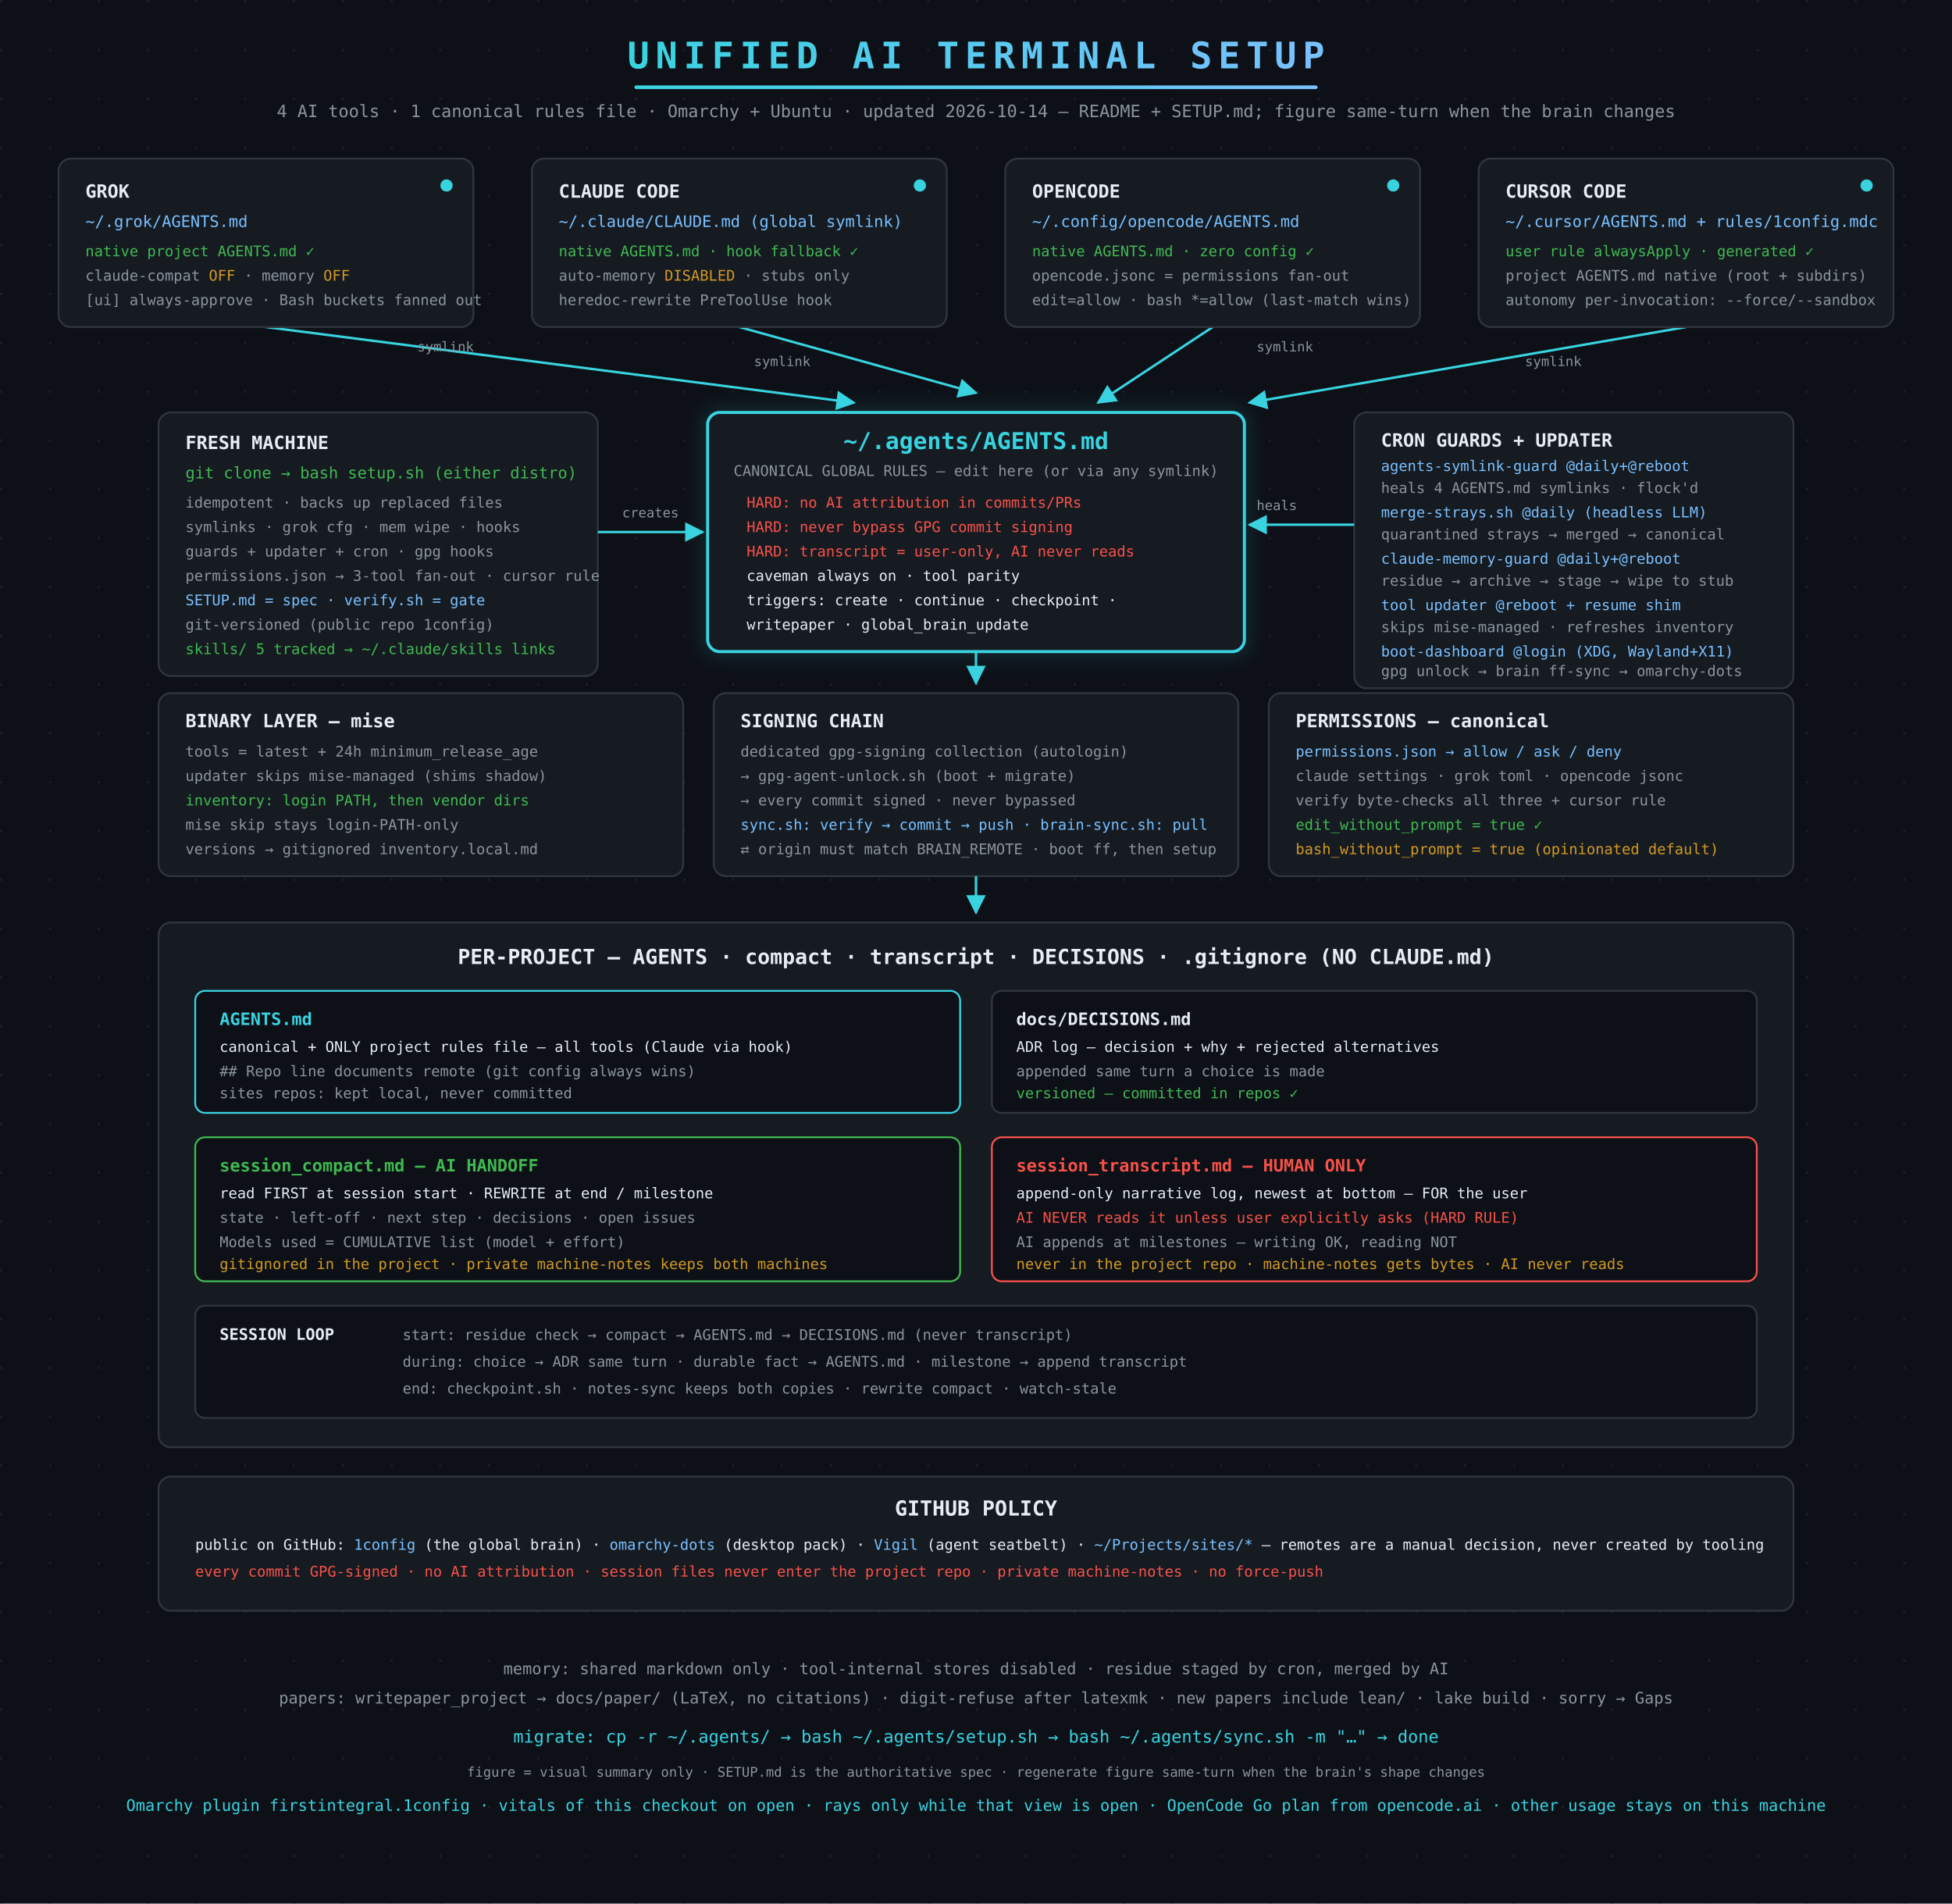
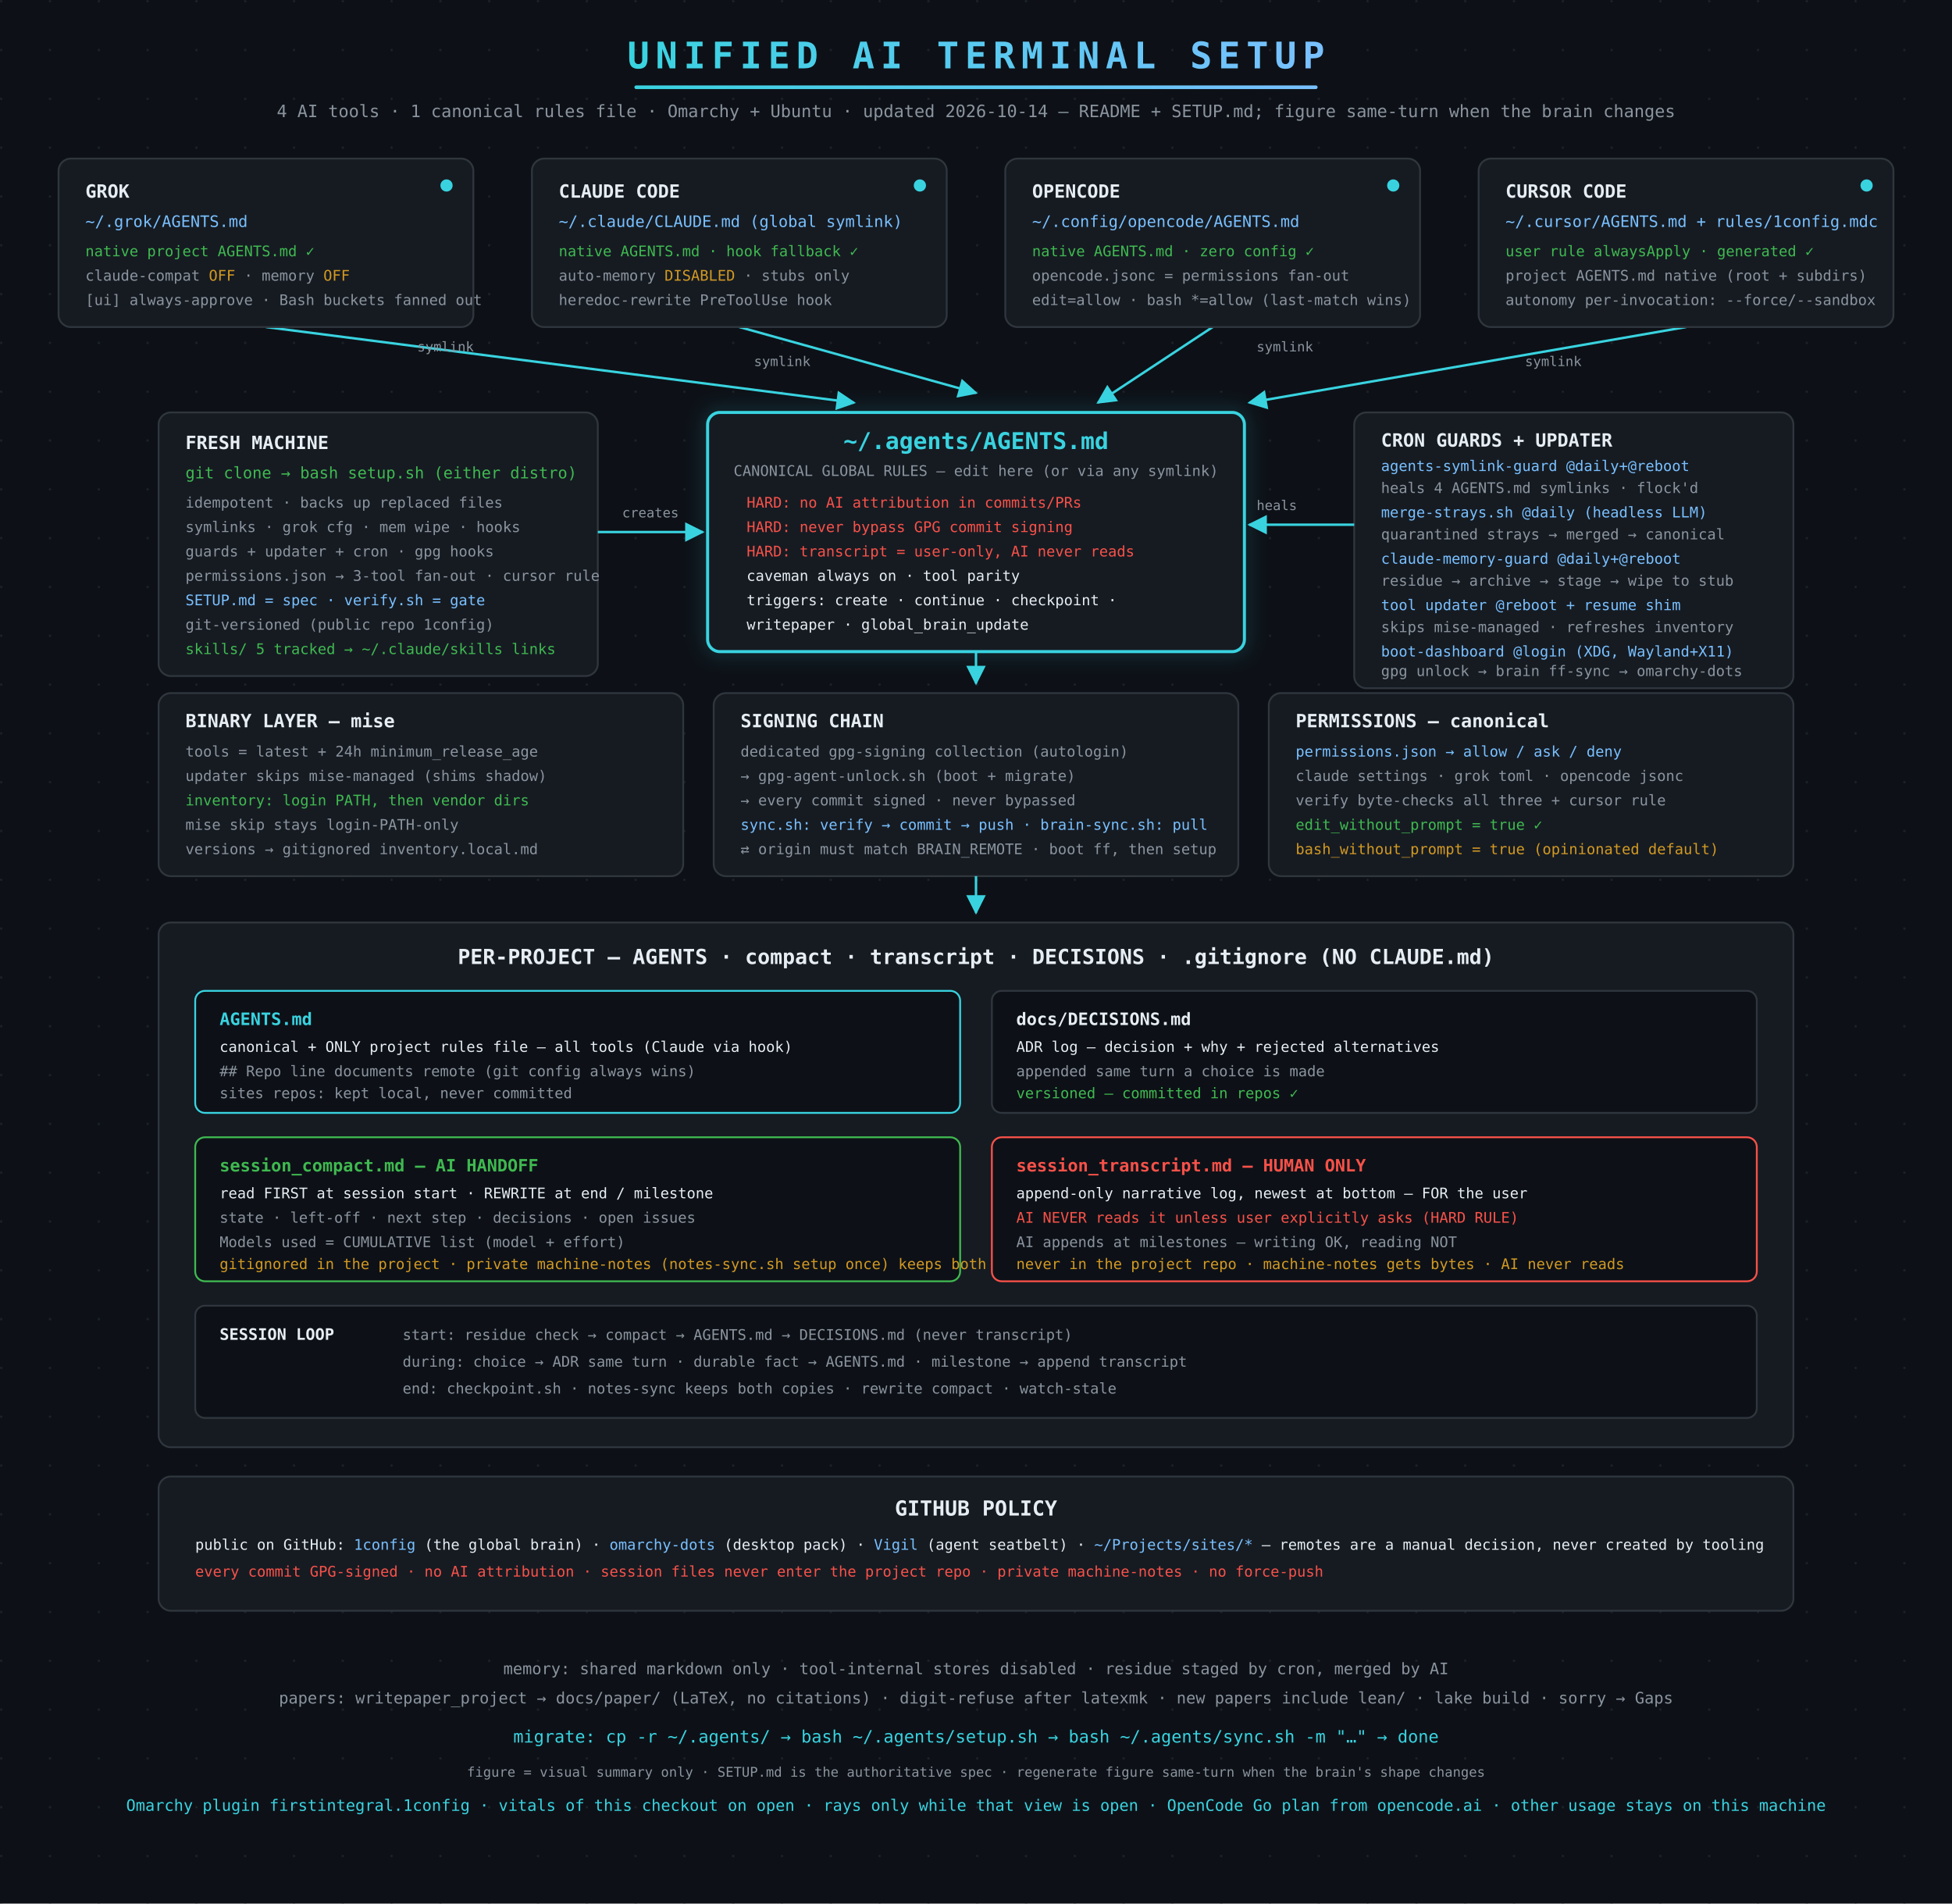
<svg xmlns="http://www.w3.org/2000/svg" width="1600" height="1560" viewBox="0 0 1600 1560" font-family="DejaVu Sans Mono, monospace">
  <defs>
    <pattern id="grid" width="40" height="40" patternUnits="userSpaceOnUse">
      <circle cx="1" cy="1" r="1" fill="#1c2128" />
    </pattern>
    <linearGradient id="acc" x1="0" y1="0" x2="1" y2="0">
      <stop offset="0" stop-color="#39d3e0" />
      <stop offset="1" stop-color="#79c0ff" />
    </linearGradient>
    <filter id="glow" x="-60%" y="-60%" width="220%" height="220%">
      <feGaussianBlur stdDeviation="7" />
    </filter>
    <marker id="arr" viewBox="0 0 10 10" refX="9" refY="5" markerWidth="8" markerHeight="8" orient="auto-start-reverse">
      <path d="M0,0 L10,5 L0,10 z" fill="#39d3e0" />
    </marker>
    <marker id="arrd" viewBox="0 0 10 10" refX="9" refY="5" markerWidth="7" markerHeight="7" orient="auto-start-reverse">
      <path d="M0,0 L10,5 L0,10 z" fill="#d29922" />
    </marker>
  </defs>
  <rect width="1600" height="1560" fill="#0d1117" />
  <rect width="1600" height="1560" fill="url(#grid)" />
  <text x="800" y="56" text-anchor="middle" font-size="30" font-weight="bold" fill="url(#acc)" letter-spacing="5">UNIFIED AI TERMINAL SETUP</text>
  <rect x="520" y="70" width="560" height="3" rx="1.5" fill="url(#acc)" />
  <text x="800" y="96" text-anchor="middle" font-size="14" fill="#8b949e">4 AI tools · 1 canonical rules file · Omarchy + Ubuntu · updated 2026-10-14 — README + SETUP.md; figure same-turn when the brain changes</text>
  <line x1="218" y1="268" x2="700" y2="330" stroke="#39d3e0" stroke-width="2" marker-end="url(#arr)" />
  <text x="342" y="288" font-size="11" fill="#8b949e">symlink</text>
  <line x1="606" y1="268" x2="800" y2="322" stroke="#39d3e0" stroke-width="2" marker-end="url(#arr)" />
  <text x="618" y="300" font-size="11" fill="#8b949e">symlink</text>
  <line x1="994" y1="268" x2="900" y2="330" stroke="#39d3e0" stroke-width="2" marker-end="url(#arr)" />
  <text x="1030" y="288" font-size="11" fill="#8b949e">symlink</text>
  <line x1="1382" y1="268" x2="1024" y2="330" stroke="#39d3e0" stroke-width="2" marker-end="url(#arr)" />
  <text x="1250" y="300" font-size="11" fill="#8b949e">symlink</text>
  <rect x="48" y="130" width="340" height="138" rx="10" fill="#161b22" stroke="#30363d" stroke-width="1.5" />
  <circle cx="366" cy="152" r="5" fill="#39d3e0" />
  <text x="70" y="162" font-size="15" font-weight="bold" fill="#e6edf3">GROK</text>
  <text x="70" y="186" font-size="13" fill="#79c0ff">~/.grok/AGENTS.md</text>
  <text x="70" y="210" font-size="12" fill="#3fb950">native project AGENTS.md ✓</text>
  <text x="70" y="230" font-size="12" fill="#8b949e">claude-compat <tspan fill="#d29922">OFF</tspan> · memory <tspan fill="#d29922">OFF</tspan>
  </text>
  <text x="70" y="250" font-size="12" fill="#8b949e">[ui] always-approve · Bash buckets fanned out</text>
  <rect x="436" y="130" width="340" height="138" rx="10" fill="#161b22" stroke="#30363d" stroke-width="1.5" />
  <circle cx="754" cy="152" r="5" fill="#39d3e0" />
  <text x="458" y="162" font-size="15" font-weight="bold" fill="#e6edf3">CLAUDE CODE</text>
  <text x="458" y="186" font-size="13" fill="#79c0ff">~/.claude/CLAUDE.md (global symlink)</text>
  <text x="458" y="210" font-size="12" fill="#3fb950">native AGENTS.md · hook fallback ✓</text>
  <text x="458" y="230" font-size="12" fill="#8b949e">auto-memory <tspan fill="#d29922">DISABLED</tspan> · stubs only</text>
  <text x="458" y="250" font-size="12" fill="#8b949e">heredoc-rewrite PreToolUse hook</text>
  <rect x="824" y="130" width="340" height="138" rx="10" fill="#161b22" stroke="#30363d" stroke-width="1.5" />
  <circle cx="1142" cy="152" r="5" fill="#39d3e0" />
  <text x="846" y="162" font-size="15" font-weight="bold" fill="#e6edf3">OPENCODE</text>
  <text x="846" y="186" font-size="13" fill="#79c0ff">~/.config/opencode/AGENTS.md</text>
  <text x="846" y="210" font-size="12" fill="#3fb950">native AGENTS.md · zero config ✓</text>
  <text x="846" y="230" font-size="12" fill="#8b949e">opencode.jsonc = permissions fan-out</text>
  <text x="846" y="250" font-size="12" fill="#8b949e">edit=allow · bash *=allow (last-match wins)</text>
  <rect x="1212" y="130" width="340" height="138" rx="10" fill="#161b22" stroke="#30363d" stroke-width="1.5" />
  <circle cx="1530" cy="152" r="5" fill="#39d3e0" />
  <text x="1234" y="162" font-size="15" font-weight="bold" fill="#e6edf3">CURSOR CODE</text>
  <text x="1234" y="186" font-size="13" fill="#79c0ff">~/.cursor/AGENTS.md + rules/1config.mdc</text>
  <text x="1234" y="210" font-size="12" fill="#3fb950">user rule alwaysApply · generated ✓</text>
  <text x="1234" y="230" font-size="12" fill="#8b949e">project AGENTS.md native (root + subdirs)</text>
  <text x="1234" y="250" font-size="12" fill="#8b949e">autonomy per-invocation: --force/--sandbox</text>
  <rect x="580" y="338" width="440" height="196" rx="10" fill="none" stroke="#39d3e0" stroke-width="2.5" opacity="0.55" filter="url(#glow)" />
  <rect x="580" y="338" width="440" height="196" rx="10" fill="#161b22" stroke="#39d3e0" stroke-width="2.5" />
  <text x="800" y="368" text-anchor="middle" font-size="19" font-weight="bold" fill="#39d3e0">~/.agents/AGENTS.md</text>
  <text x="800" y="390" text-anchor="middle" font-size="12" fill="#8b949e">CANONICAL GLOBAL RULES — edit here (or via any symlink)</text>
  <text x="612" y="416" font-size="12" fill="#f85149">HARD: no AI attribution in commits/PRs</text>
  <text x="612" y="436" font-size="12" fill="#f85149">HARD: never bypass GPG commit signing</text>
  <text x="612" y="456" font-size="12" fill="#f85149">HARD: transcript = user-only, AI never reads</text>
  <text x="612" y="476" font-size="12" fill="#e6edf3">caveman always on · tool parity</text>
  <text x="612" y="496" font-size="12" fill="#e6edf3">triggers: create · continue · checkpoint ·</text>
  <text x="612" y="516" font-size="12" fill="#e6edf3">writepaper · global_brain_update</text>
  <rect x="1110" y="338" width="360" height="226" rx="10" fill="#161b22" stroke="#30363d" stroke-width="1.5" />
  <text x="1132" y="366" font-size="15" font-weight="bold" fill="#e6edf3">CRON GUARDS + UPDATER</text>
  <text x="1132" y="386" font-size="12" fill="#79c0ff">agents-symlink-guard @daily+@reboot</text>
  <text x="1132" y="404" font-size="12" fill="#8b949e">heals 4 AGENTS.md symlinks · flock'd</text>
  <text x="1132" y="424" font-size="12" fill="#79c0ff">merge-strays.sh @daily (headless LLM)</text>
  <text x="1132" y="442" font-size="12" fill="#8b949e">quarantined strays → merged → canonical</text>
  <text x="1132" y="462" font-size="12" fill="#79c0ff">claude-memory-guard @daily+@reboot</text>
  <text x="1132" y="480" font-size="12" fill="#8b949e">residue → archive → stage → wipe to stub</text>
  <text x="1132" y="500" font-size="12" fill="#79c0ff">tool updater @reboot + resume shim</text>
  <text x="1132" y="518" font-size="12" fill="#8b949e">skips mise-managed · refreshes inventory</text>
  <text x="1132" y="538" font-size="12" fill="#79c0ff">boot-dashboard @login (XDG, Wayland+X11)</text>
  <text x="1132" y="554" font-size="12" fill="#8b949e">gpg unlock → brain ff-sync → omarchy-dots</text>
  <line x1="1110" y1="430" x2="1024" y2="430" stroke="#39d3e0" stroke-width="2" marker-end="url(#arr)" />
  <text x="1030" y="418" font-size="11" fill="#8b949e">heals</text>
  <rect x="130" y="338" width="360" height="216" rx="10" fill="#161b22" stroke="#30363d" stroke-width="1.5" />
  <text x="152" y="368" font-size="15" font-weight="bold" fill="#e6edf3">FRESH MACHINE</text>
  <text x="152" y="392" font-size="13" fill="#3fb950">git clone → bash setup.sh (either distro)</text>
  <text x="152" y="416" font-size="12" fill="#8b949e">idempotent · backs up replaced files</text>
  <text x="152" y="436" font-size="12" fill="#8b949e">symlinks · grok cfg · mem wipe · hooks</text>
  <text x="152" y="456" font-size="12" fill="#8b949e">guards + updater + cron · gpg hooks</text>
  <text x="152" y="476" font-size="12" fill="#8b949e">permissions.json → 3-tool fan-out · cursor rule</text>
  <text x="152" y="496" font-size="12" fill="#79c0ff">SETUP.md = spec · verify.sh = gate</text>
  <text x="152" y="516" font-size="12" fill="#8b949e">git-versioned (public repo 1config)</text>
  <text x="152" y="536" font-size="12" fill="#3fb950">skills/ 5 tracked → ~/.claude/skills links</text>
  <line x1="490" y1="436" x2="576" y2="436" stroke="#39d3e0" stroke-width="2" marker-end="url(#arr)" />
  <text x="510" y="424" font-size="11" fill="#8b949e">creates</text>
  <line x1="800" y1="534" x2="800" y2="560" stroke="#39d3e0" stroke-width="2" marker-end="url(#arr)" />
  <rect x="130" y="568" width="430" height="150" rx="10" fill="#161b22" stroke="#30363d" stroke-width="1.5" />
  <text x="152" y="596" font-size="15" font-weight="bold" fill="#e6edf3">BINARY LAYER — mise</text>
  <text x="152" y="620" font-size="12" fill="#8b949e">tools = latest + 24h minimum_release_age</text>
  <text x="152" y="640" font-size="12" fill="#8b949e">updater skips mise-managed (shims shadow)</text>
  <text x="152" y="660" font-size="12" fill="#3fb950">inventory: login PATH, then vendor dirs</text>
  <text x="152" y="680" font-size="12" fill="#8b949e">mise skip stays login-PATH-only</text>
  <text x="152" y="700" font-size="12" fill="#8b949e">versions → gitignored inventory.local.md</text>
  <rect x="585" y="568" width="430" height="150" rx="10" fill="#161b22" stroke="#30363d" stroke-width="1.5" />
  <text x="607" y="596" font-size="15" font-weight="bold" fill="#e6edf3">SIGNING CHAIN</text>
  <text x="607" y="620" font-size="12" fill="#8b949e">dedicated gpg-signing collection (autologin)</text>
  <text x="607" y="640" font-size="12" fill="#8b949e">→ gpg-agent-unlock.sh (boot + migrate)</text>
  <text x="607" y="660" font-size="12" fill="#8b949e">→ every commit signed · never bypassed</text>
  <text x="607" y="680" font-size="12" fill="#79c0ff">sync.sh: verify → commit → push · brain-sync.sh: pull</text>
  <text x="607" y="700" font-size="12" fill="#8b949e">⇄ origin must match BRAIN_REMOTE · boot ff, then setup</text>
  <rect x="1040" y="568" width="430" height="150" rx="10" fill="#161b22" stroke="#30363d" stroke-width="1.5" />
  <text x="1062" y="596" font-size="15" font-weight="bold" fill="#e6edf3">PERMISSIONS — canonical</text>
  <text x="1062" y="620" font-size="12" fill="#79c0ff">permissions.json → allow / ask / deny</text>
  <text x="1062" y="640" font-size="12" fill="#8b949e">claude settings · grok toml · opencode jsonc</text>
  <text x="1062" y="660" font-size="12" fill="#8b949e">verify byte-checks all three + cursor rule</text>
  <text x="1062" y="680" font-size="12" fill="#3fb950">edit_without_prompt = true ✓</text>
  <text x="1062" y="700" font-size="12" fill="#d29922">bash_without_prompt = true (opinionated default)</text>
  <line x1="800" y1="718" x2="800" y2="748" stroke="#39d3e0" stroke-width="2" marker-end="url(#arr)" />
  <rect x="130" y="756" width="1340" height="430" rx="10" fill="#161b22" stroke="#30363d" stroke-width="1.5" />
  <text x="800" y="790" text-anchor="middle" font-size="17" font-weight="bold" fill="#e6edf3">PER-PROJECT — AGENTS · compact · transcript · DECISIONS · .gitignore (NO CLAUDE.md)</text>
  <rect x="160" y="812" width="627" height="100" rx="8" fill="#0d1117" stroke="#39d3e0" stroke-width="1.5" />
  <text x="180" y="840" font-size="14" font-weight="bold" fill="#39d3e0">AGENTS.md</text>
  <text x="180" y="862" font-size="12" fill="#e6edf3">canonical + ONLY project rules file — all tools (Claude via hook)</text>
  <text x="180" y="882" font-size="12" fill="#8b949e">## Repo line documents remote (git config always wins)</text>
  <text x="180" y="900" font-size="12" fill="#8b949e">sites repos: kept local, never committed</text>
  <rect x="813" y="812" width="627" height="100" rx="8" fill="#0d1117" stroke="#30363d" stroke-width="1.5" />
  <text x="833" y="840" font-size="14" font-weight="bold" fill="#e6edf3">docs/DECISIONS.md</text>
  <text x="833" y="862" font-size="12" fill="#e6edf3">ADR log — decision + why + rejected alternatives</text>
  <text x="833" y="882" font-size="12" fill="#8b949e">appended same turn a choice is made</text>
  <text x="833" y="900" font-size="12" fill="#3fb950">versioned — committed in repos ✓</text>
  <rect x="160" y="932" width="627" height="118" rx="8" fill="#0d1117" stroke="#3fb950" stroke-width="1.5" />
  <text x="180" y="960" font-size="14" font-weight="bold" fill="#3fb950">session_compact.md — AI HANDOFF</text>
  <text x="180" y="982" font-size="12" fill="#e6edf3">read FIRST at session start · REWRITE at end / milestone</text>
  <text x="180" y="1002" font-size="12" fill="#8b949e">state · left-off · next step · decisions · open issues</text>
  <text x="180" y="1022" font-size="12" fill="#8b949e">Models used = CUMULATIVE list (model + effort)</text>
-   <text x="180" y="1040" font-size="12" fill="#d29922">gitignored in the project · private machine-notes keeps both machines</text>
+   <text x="180" y="1040" font-size="12" fill="#d29922">gitignored in the project · private machine-notes (notes-sync.sh setup once) keeps both machines</text>
  <rect x="813" y="932" width="627" height="118" rx="8" fill="#0d1117" stroke="#f85149" stroke-width="1.5" />
  <text x="833" y="960" font-size="14" font-weight="bold" fill="#f85149">session_transcript.md — HUMAN ONLY</text>
  <text x="833" y="982" font-size="12" fill="#e6edf3">append-only narrative log, newest at bottom — FOR the user</text>
  <text x="833" y="1002" font-size="12" fill="#f85149">AI NEVER reads it unless user explicitly asks (HARD RULE)</text>
  <text x="833" y="1022" font-size="12" fill="#8b949e">AI appends at milestones — writing OK, reading NOT</text>
  <text x="833" y="1040" font-size="12" fill="#d29922">never in the project repo · machine-notes gets bytes · AI never reads</text>
  <rect x="160" y="1070" width="1280" height="92" rx="8" fill="#0d1117" stroke="#30363d" stroke-width="1.5" />
  <text x="180" y="1098" font-size="13" font-weight="bold" fill="#e6edf3">SESSION LOOP</text>
  <text x="330" y="1098" font-size="12" fill="#8b949e">start: residue check → compact → AGENTS.md → DECISIONS.md (never transcript)</text>
  <text x="330" y="1120" font-size="12" fill="#8b949e">during: choice → ADR same turn · durable fact → AGENTS.md · milestone → append transcript</text>
  <text x="330" y="1142" font-size="12" fill="#8b949e">end: checkpoint.sh · notes-sync keeps both copies · rewrite compact · watch-stale</text>
  <rect x="130" y="1210" width="1340" height="110" rx="10" fill="#161b22" stroke="#30363d" stroke-width="1.5" />
  <text x="800" y="1242" text-anchor="middle" font-size="17" font-weight="bold" fill="#e6edf3">GITHUB POLICY</text>
  <text x="160" y="1270" font-size="12" fill="#e6edf3">public on GitHub: <tspan fill="#79c0ff">1config</tspan> (the global brain) · <tspan fill="#79c0ff">omarchy-dots</tspan> (desktop pack) · <tspan fill="#79c0ff">Vigil</tspan> (agent seatbelt) · <tspan fill="#79c0ff">~/Projects/sites/*</tspan> — remotes are a manual decision, never created by tooling</text>
  <text x="160" y="1292" font-size="12" fill="#f85149">every commit GPG-signed · no AI attribution · session files never enter the project repo · private machine-notes · no force-push</text>
  <text x="800" y="1372" text-anchor="middle" font-size="13" fill="#8b949e">memory: shared markdown only · tool-internal stores disabled · residue staged by cron, merged by AI</text>
  <text x="800" y="1396" text-anchor="middle" font-size="13" fill="#8b949e">papers: writepaper_project → docs/paper/ (LaTeX, no citations) · digit-refuse after latexmk · new papers include lean/ · lake build · sorry → Gaps</text>
  <text x="800" y="1428" text-anchor="middle" font-size="14" fill="#39d3e0">migrate: cp -r ~/.agents/ → bash ~/.agents/setup.sh → bash ~/.agents/sync.sh -m "…" → done</text>
  <text x="800" y="1456" text-anchor="middle" font-size="11" fill="#8b949e">figure = visual summary only · SETUP.md is the authoritative spec · regenerate figure same-turn when the brain's shape changes</text>
  <text x="800" y="1484" text-anchor="middle" font-size="13" fill="#39d3e0">Omarchy plugin firstintegral.1config · vitals of this checkout on open · rays only while that view is open · OpenCode Go plan from opencode.ai · other usage stays on this machine</text>
</svg>
